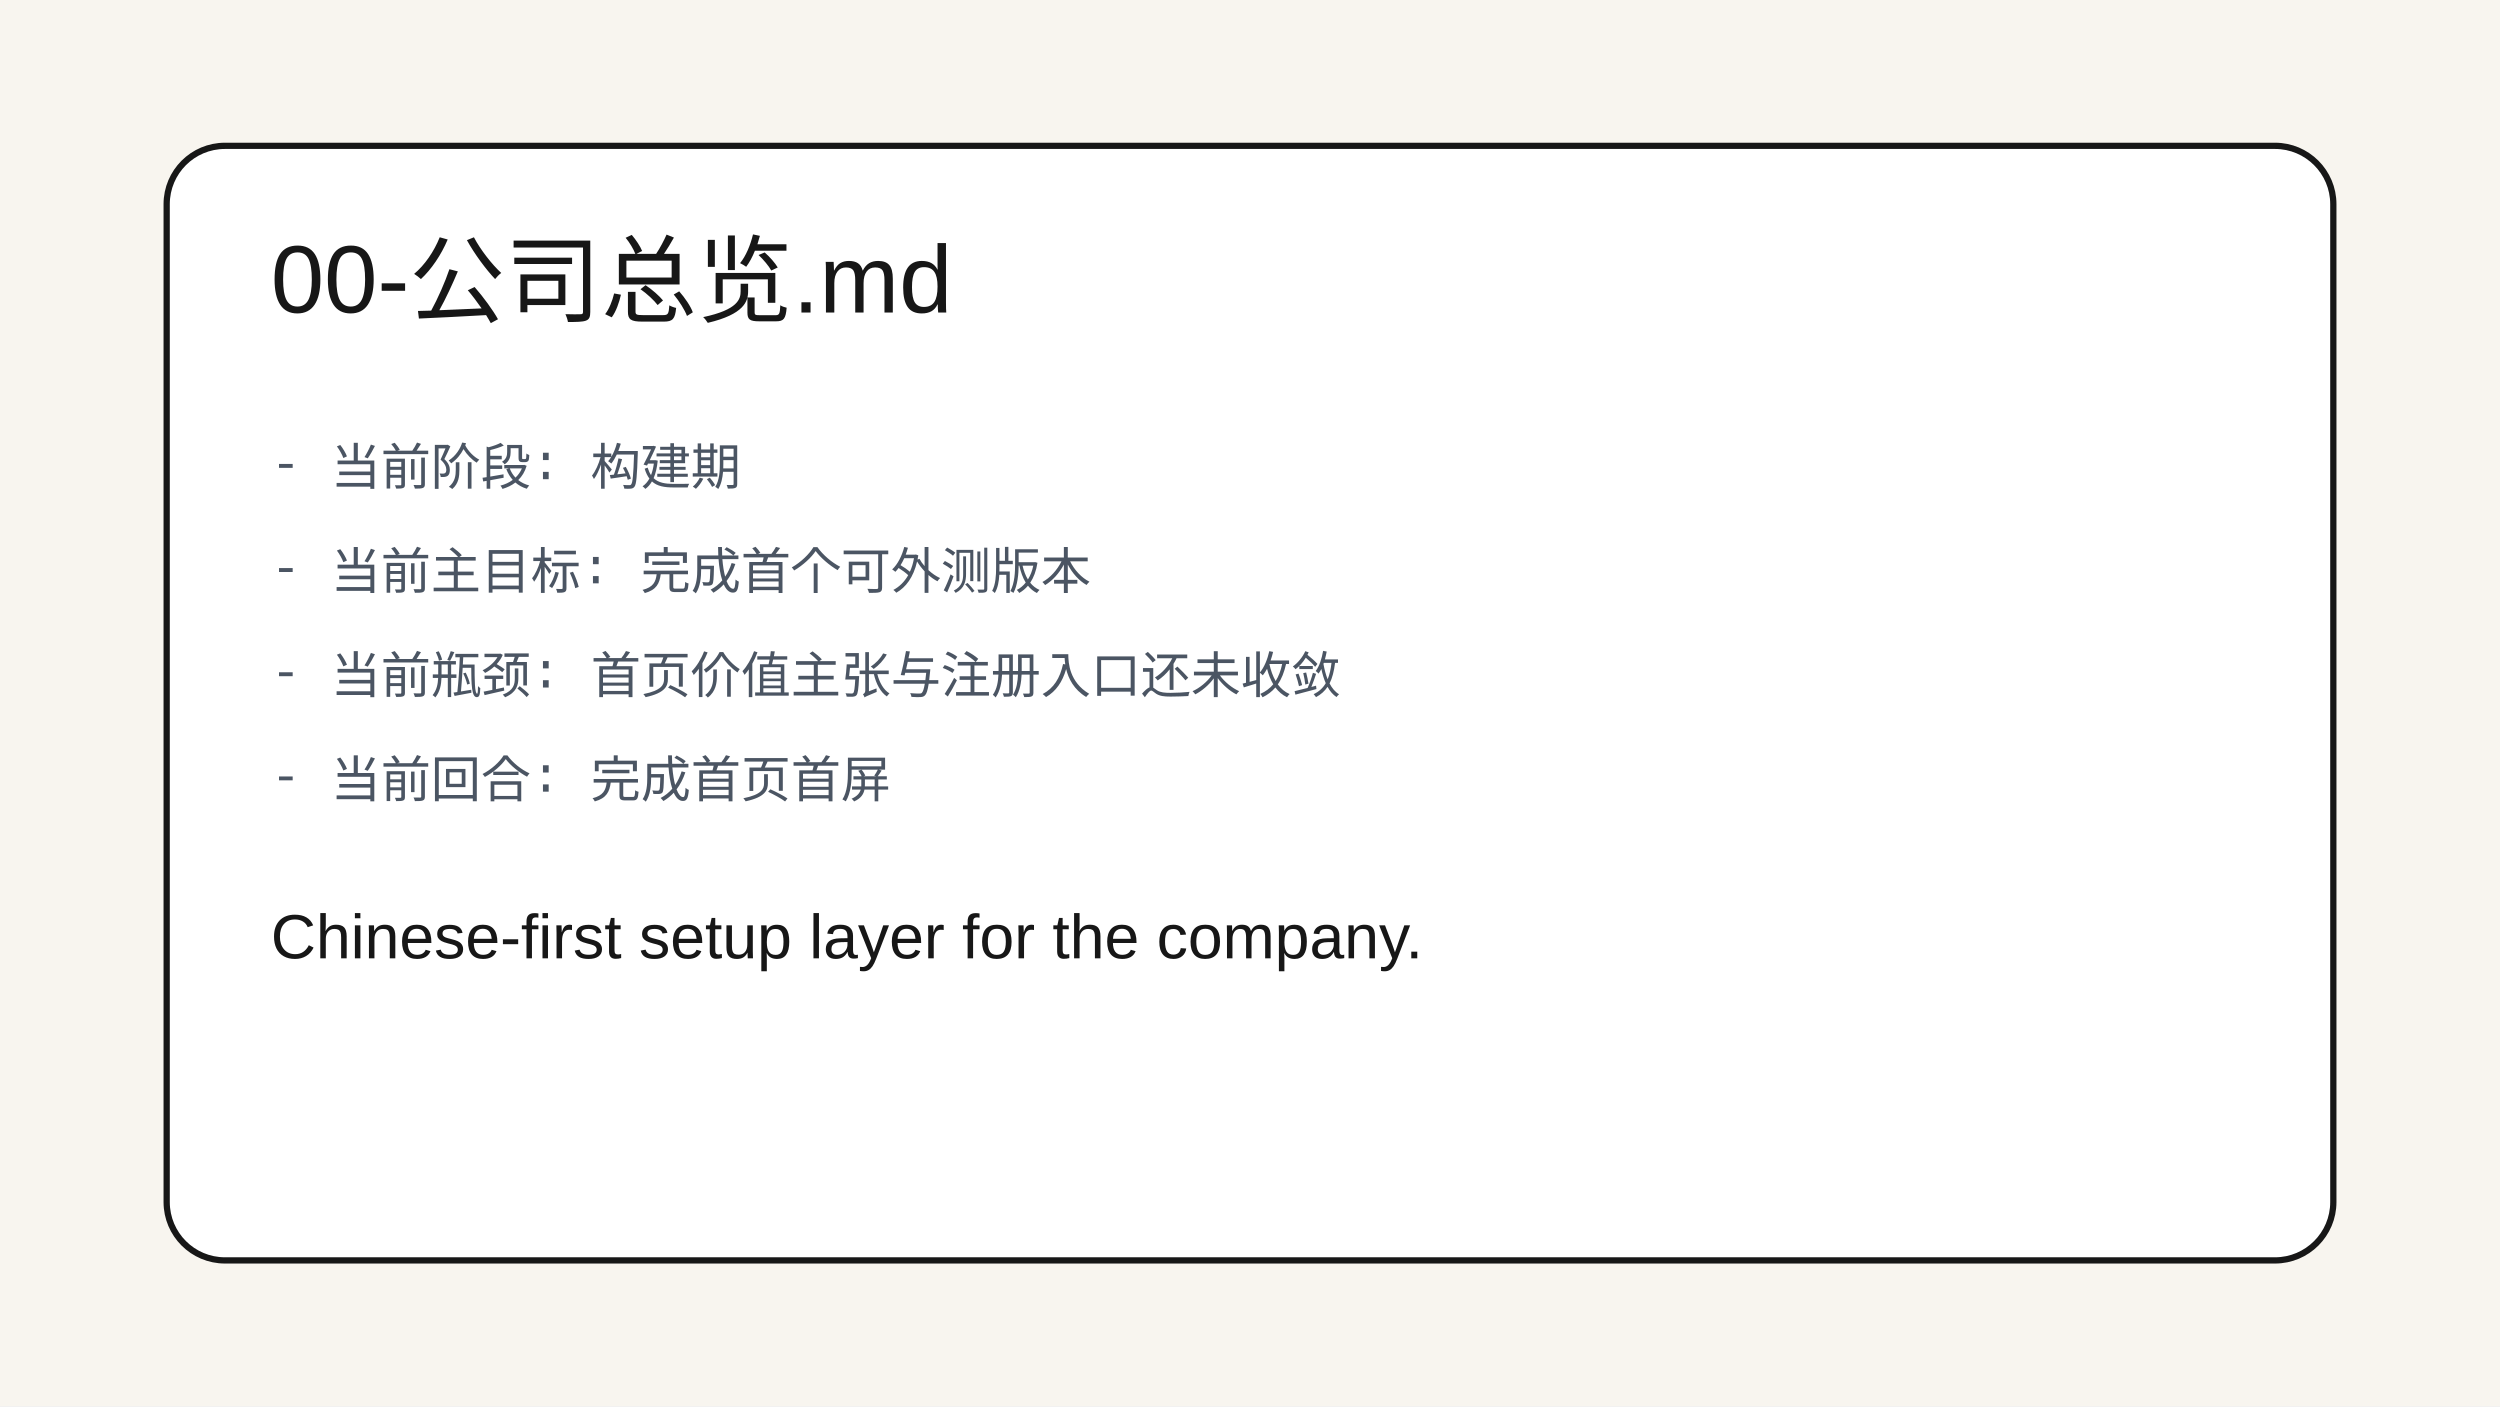
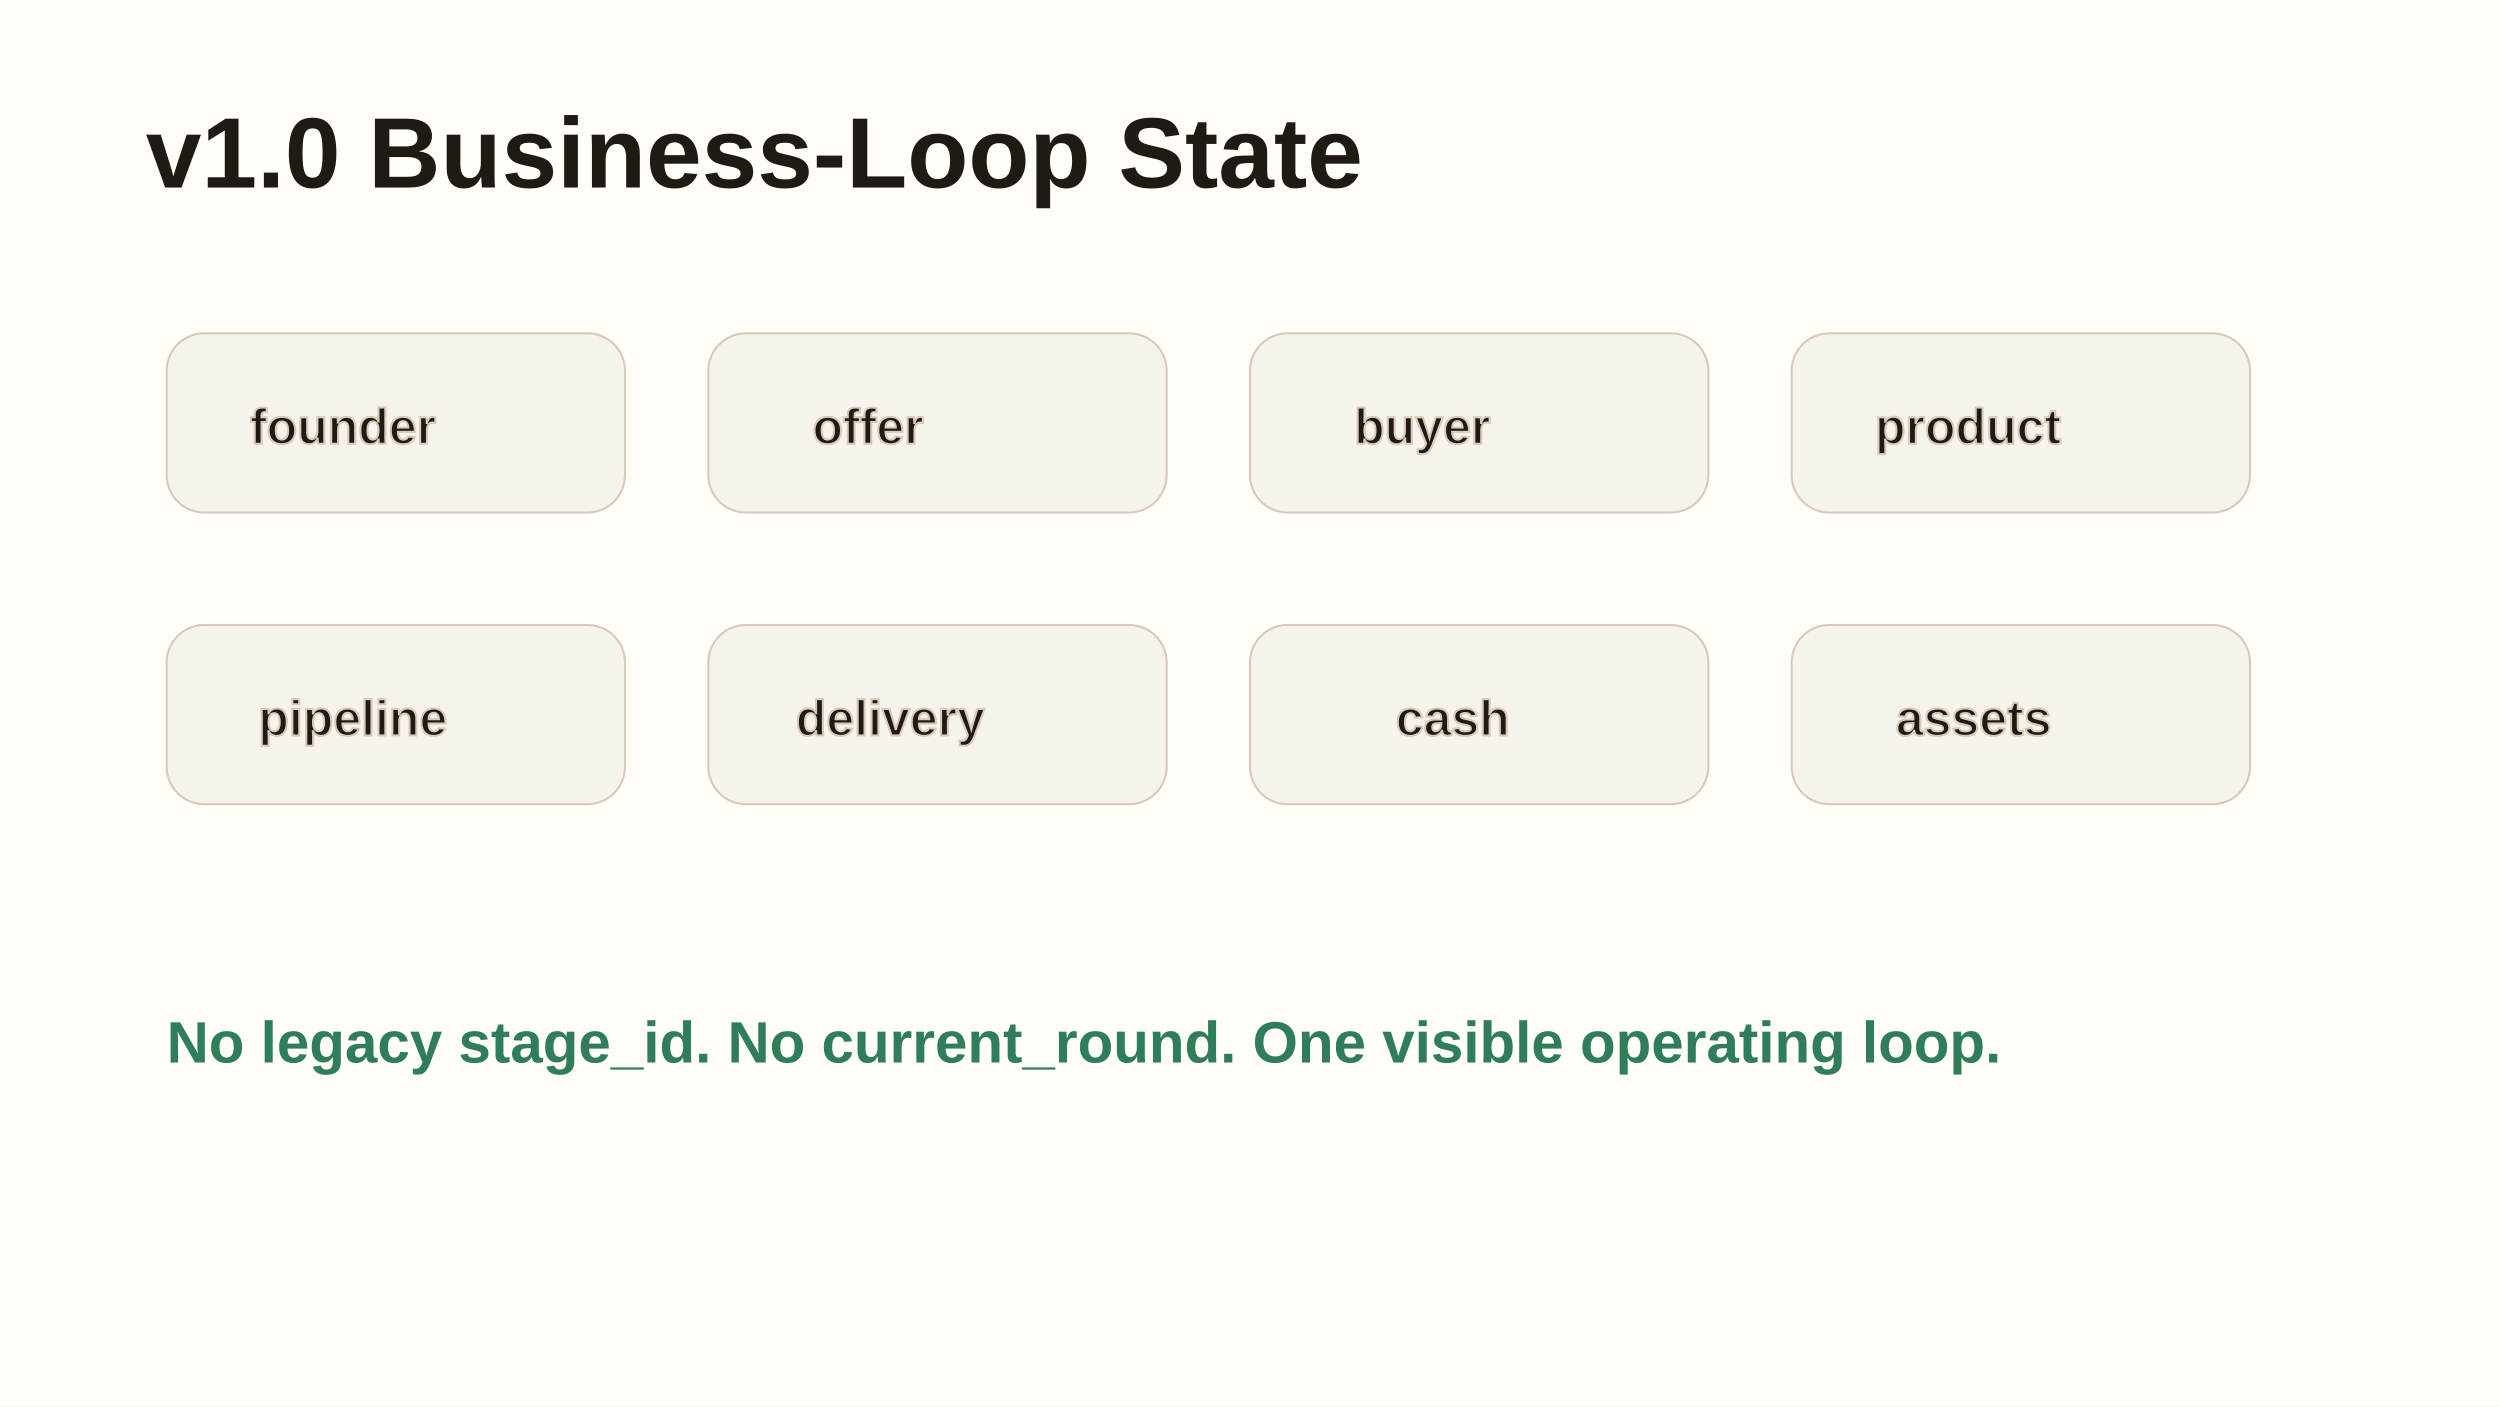
<svg xmlns="http://www.w3.org/2000/svg" width="1200" height="675" viewBox="0 0 1200 675">
-   <rect width="1200" height="675" fill="#f8f5ef" />
-   <rect x="80" y="70" width="1040" height="535" rx="28" fill="#ffffff" stroke="#171717" stroke-width="3" />
-   <text x="130" y="150" fill="#171717" font-family="'Trebuchet MS', Arial, sans-serif" font-size="46">00-公司总览.md</text>
-   <text x="130" y="230" fill="#4b5563" font-family="'Courier New', monospace" font-size="24">- 当前阶段: 构建期</text>
-   <text x="130" y="280" fill="#4b5563" font-family="'Courier New', monospace" font-size="24">- 当前主目标: 完成首个可外测版本</text>
-   <text x="130" y="330" fill="#4b5563" font-family="'Courier New', monospace" font-size="24">- 当前瓶颈: 首页价值主张与注册入口还未收敛</text>
-   <text x="130" y="380" fill="#4b5563" font-family="'Courier New', monospace" font-size="24">- 当前回合: 完成首页首屏</text>
-   <text x="130" y="460" fill="#171717" font-family="'Trebuchet MS', Arial, sans-serif" font-size="30">Chinese-first setup layer for the company.</text>
+   <rect width="1200" height="675" fill="#fffdf8" />
+   <text x="70" y="90" fill="#1f1a14" font-family="Arial, sans-serif" font-size="48" font-weight="800">v1.0 Business-Loop State</text>
+   <g fill="#f6f3ec" stroke="#d8c9b8" font-family="Arial, sans-serif" font-size="24" font-weight="700">
+     <rect x="80" y="160" width="220" height="86" rx="18" />
+     <text x="120" y="213" fill="#1f1a14">founder</text>
+     <rect x="340" y="160" width="220" height="86" rx="18" />
+     <text x="390" y="213" fill="#1f1a14">offer</text>
+     <rect x="600" y="160" width="220" height="86" rx="18" />
+     <text x="650" y="213" fill="#1f1a14">buyer</text>
+     <rect x="860" y="160" width="220" height="86" rx="18" />
+     <text x="900" y="213" fill="#1f1a14">product</text>
+     <rect x="80" y="300" width="220" height="86" rx="18" />
+     <text x="124" y="353" fill="#1f1a14">pipeline</text>
+     <rect x="340" y="300" width="220" height="86" rx="18" />
+     <text x="382" y="353" fill="#1f1a14">delivery</text>
+     <rect x="600" y="300" width="220" height="86" rx="18" />
+     <text x="670" y="353" fill="#1f1a14">cash</text>
+     <rect x="860" y="300" width="220" height="86" rx="18" />
+     <text x="910" y="353" fill="#1f1a14">assets</text>
+   </g>
+   <text x="80" y="510" fill="#2f7d5b" font-family="Arial, sans-serif" font-size="28" font-weight="700">No legacy stage_id. No current_round. One visible operating loop.</text>
</svg>
